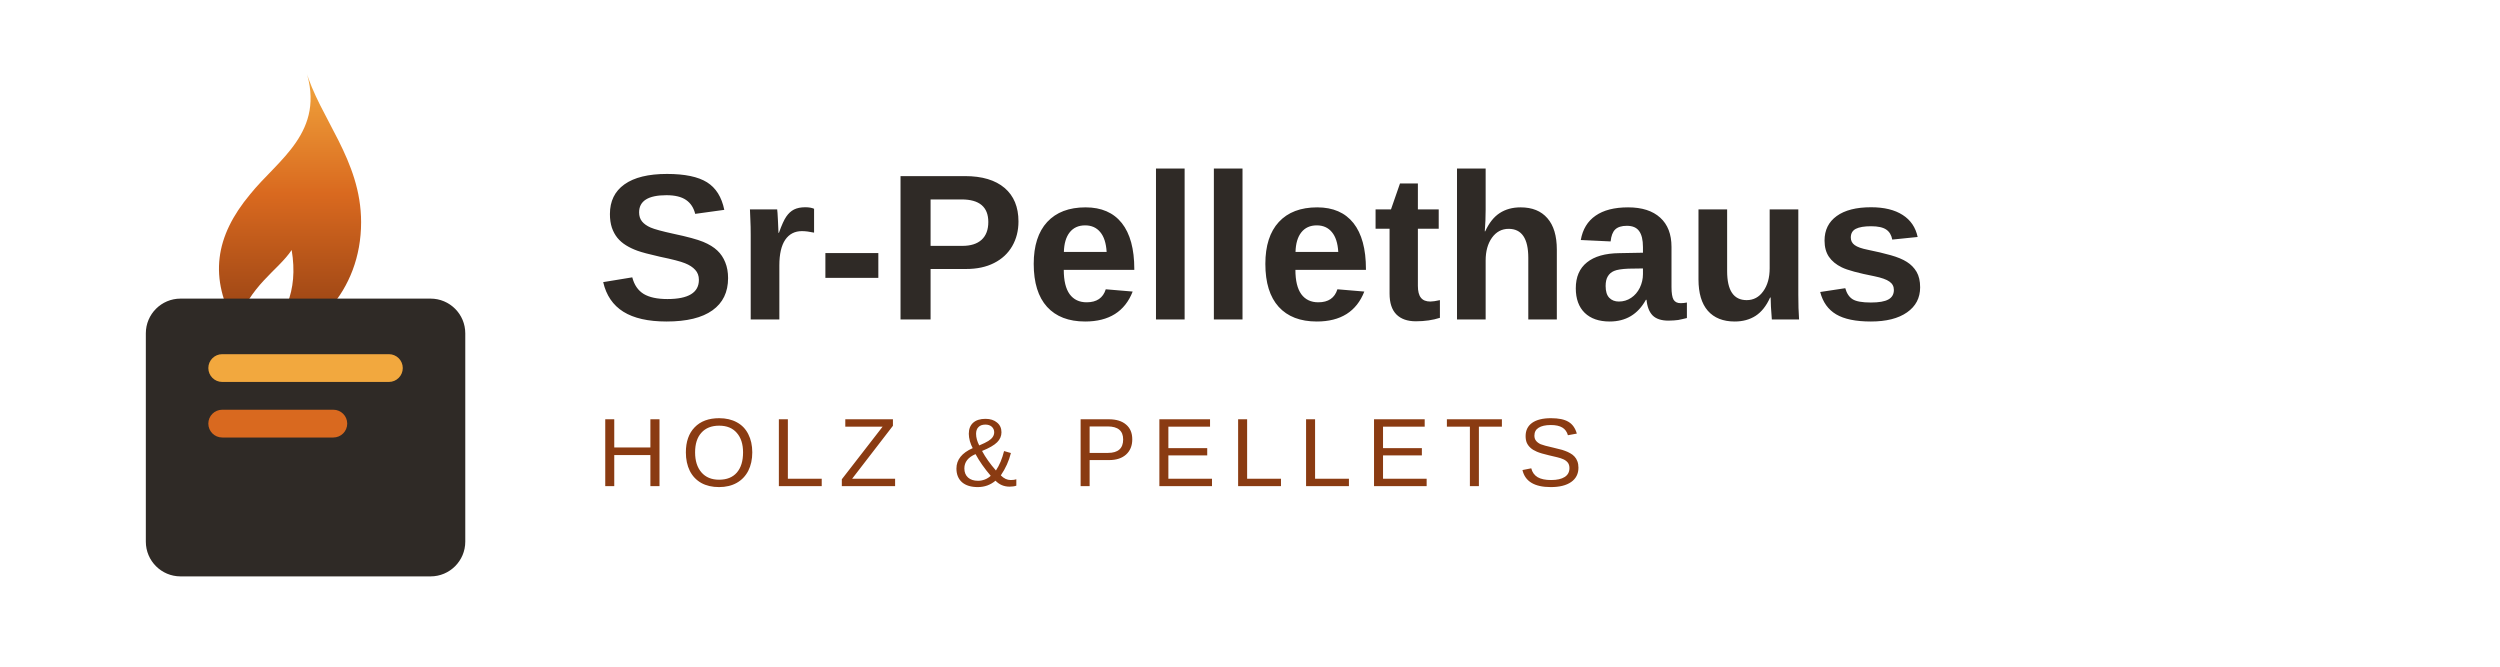
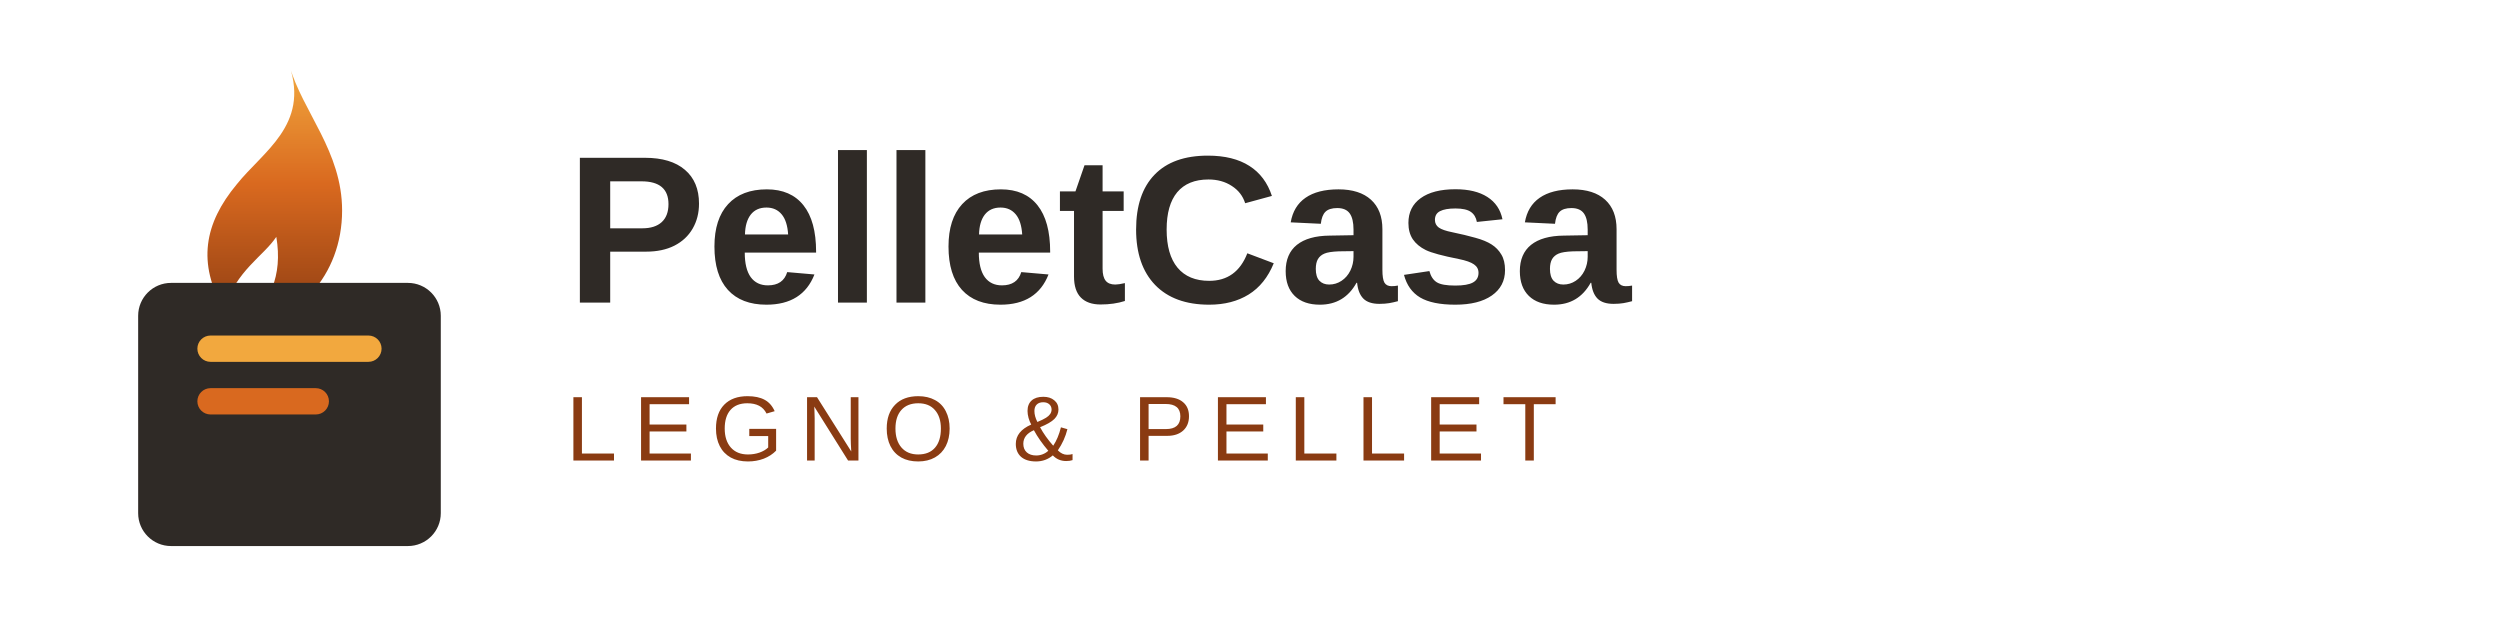
- <svg xmlns="http://www.w3.org/2000/svg" viewBox="0 0 360 96" width="360" height="96" role="img" aria-label="Sr-Pellethaus">
+ <svg xmlns="http://www.w3.org/2000/svg" viewBox="0 0 380 96" width="380" height="96" role="img" aria-label="PelletCasa">
  <defs>
    <linearGradient id="flame" x1="0" y1="1" x2="0" y2="0">
      <stop offset="0%" stop-color="#8a3b12" />
      <stop offset="55%" stop-color="#d9691f" />
      <stop offset="100%" stop-color="#f2a83e" />
    </linearGradient>
  </defs>
  <g transform="translate(6,10)">
    <path fill="url(#flame)" d="M38 0c3 9-4 13-8 18-5 6-6 12-2 19 2-6 6-8 8-11 1 6-1 10-5 14 8-1 15-8 15-18 0-9-6-15-8-22z" />
    <path fill="#2f2a26" d="M20 33h36a5 5 0 0 1 5 5v30a5 5 0 0 1-5 5H20a5 5 0 0 1-5-5V38a5 5 0 0 1 5-5z" />
    <rect x="24" y="41" width="28" height="4" rx="2" fill="#f2a83e" />
    <rect x="24" y="49" width="20" height="4" rx="2" fill="#d9691f" />
  </g>
-   <text x="86" y="46" font-family="Outfit, Arial, sans-serif" font-size="30" font-weight="700" fill="#2f2a26">Sr-Pellethaus</text>
-   <text x="86" y="70" font-family="Outfit, Arial, sans-serif" font-size="14" letter-spacing="2" fill="#8a3b12">HOLZ &amp; PELLETS</text>
+   <text x="86" y="46" font-family="Outfit, Arial, sans-serif" font-size="32" font-weight="700" fill="#2f2a26">PelletCasa</text>
+   <text x="86" y="70" font-family="Outfit, Arial, sans-serif" font-size="14" letter-spacing="2.5" fill="#8a3b12">LEGNO &amp; PELLET</text>
</svg>
